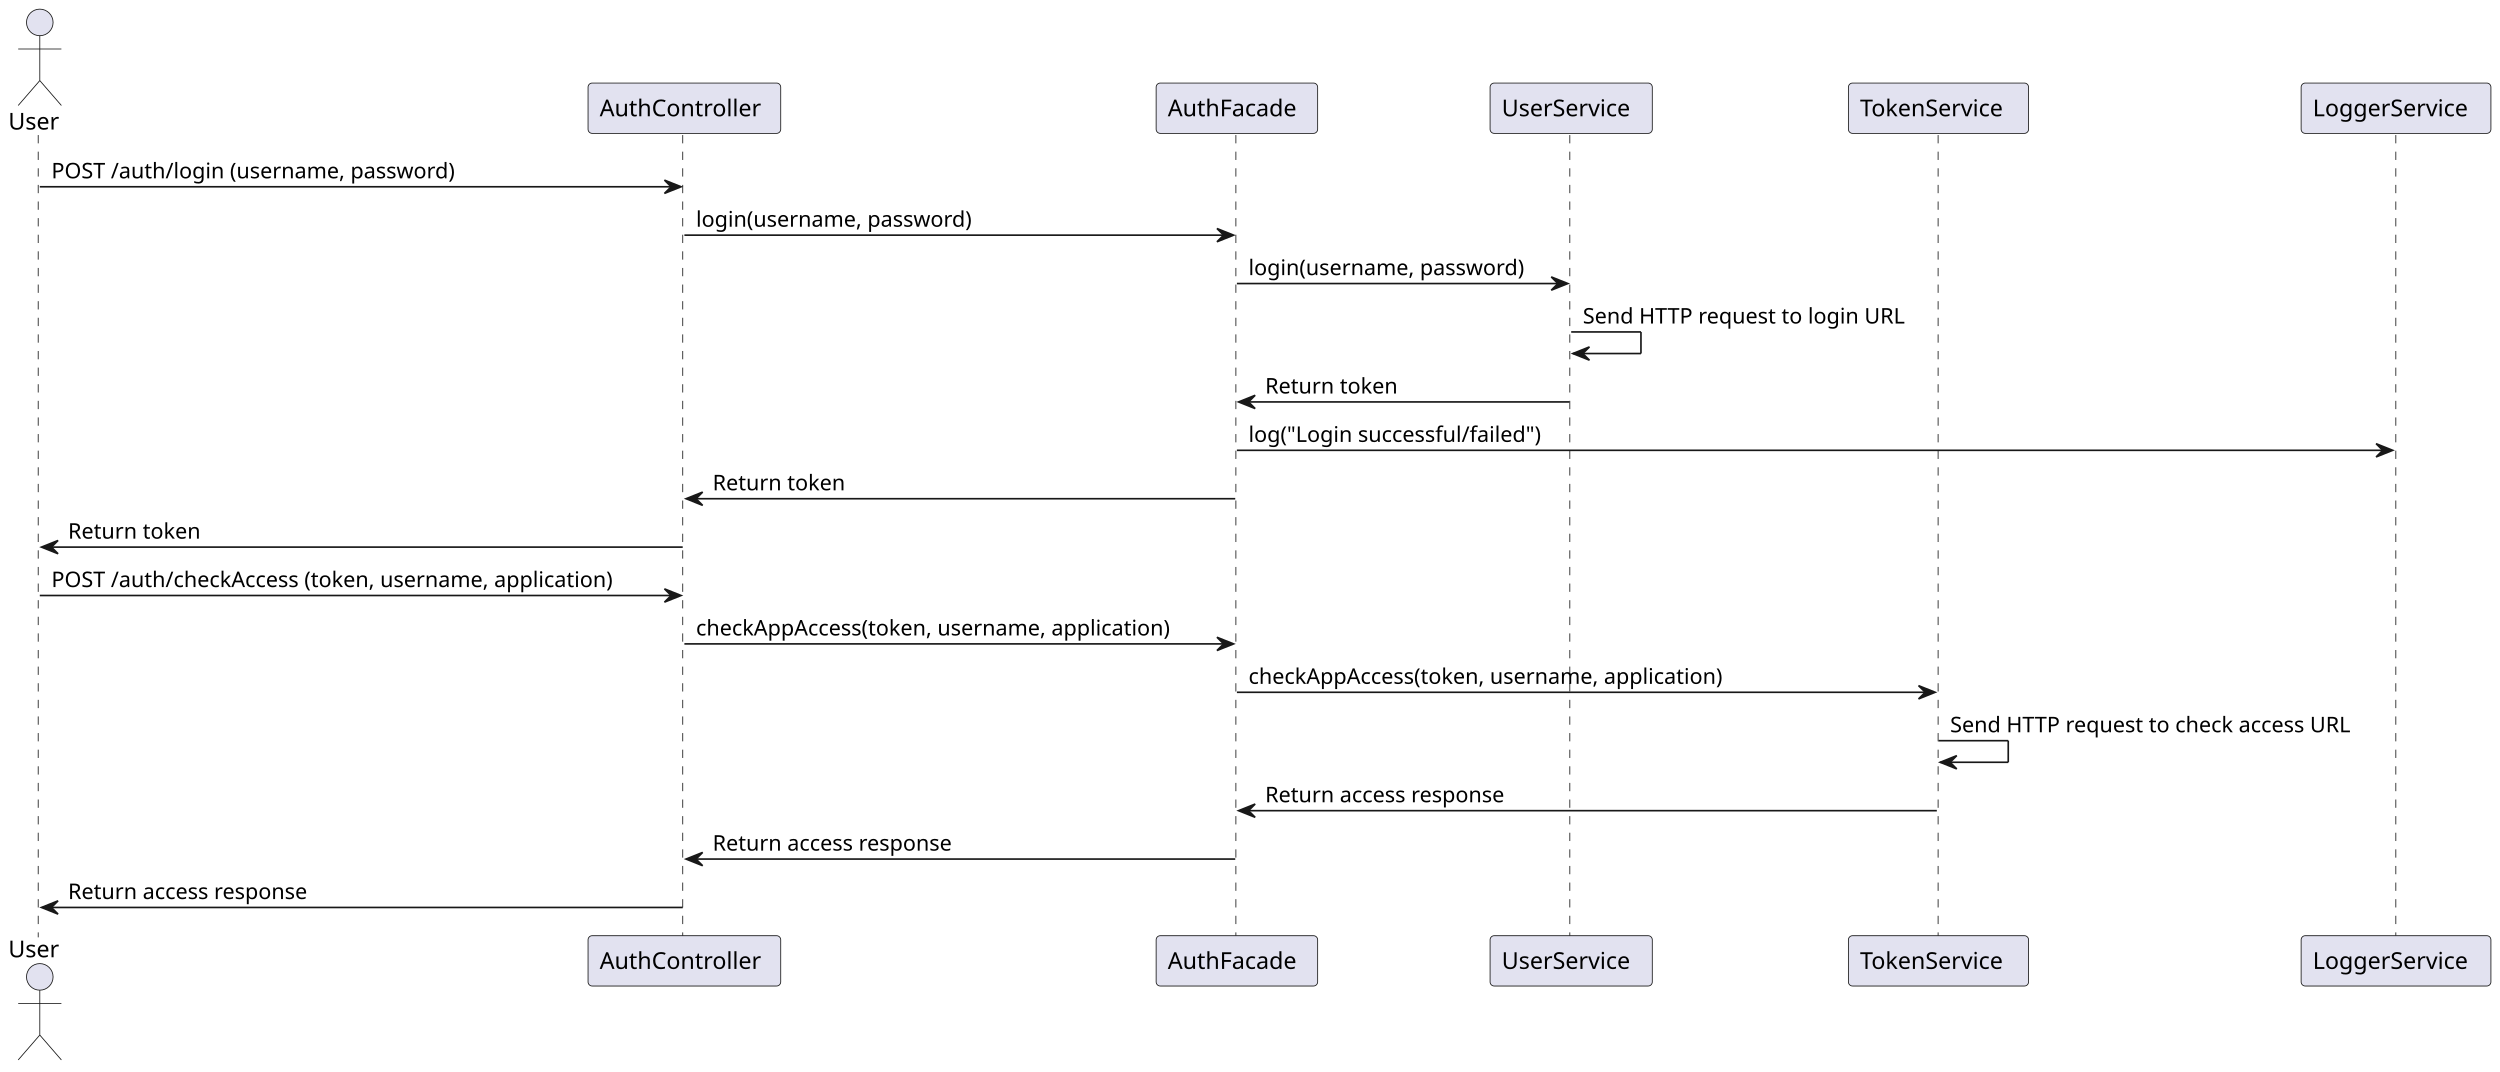
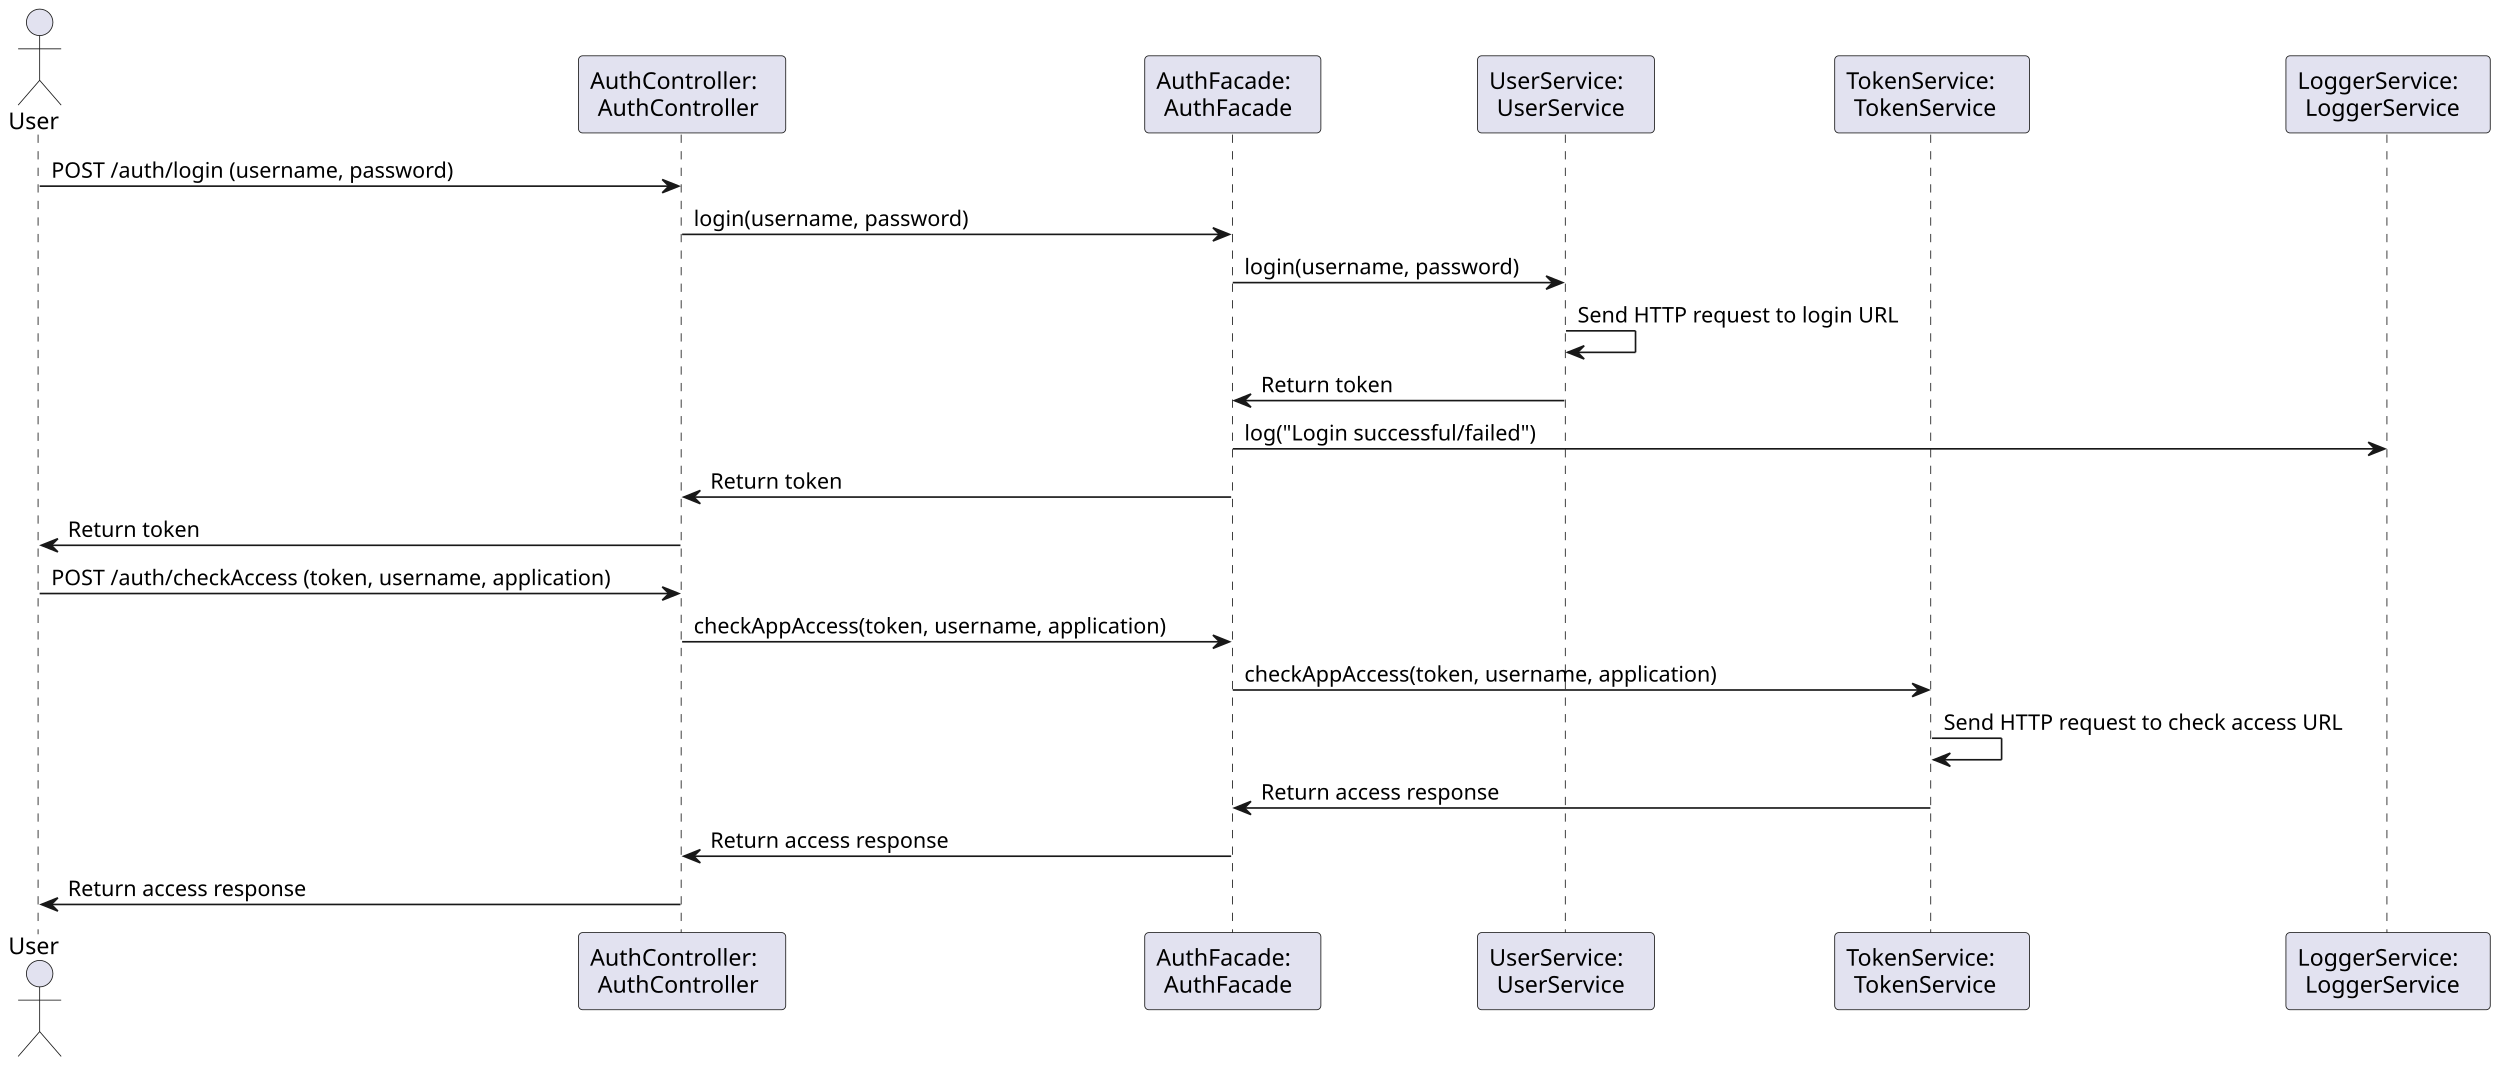
- <svg xmlns="http://www.w3.org/2000/svg" contentStyleType="text/css" data-diagram-type="SEQUENCE" height="645px" preserveAspectRatio="none" style="width:1505px;height:645px;background:#FFFFFF;" version="1.1" viewBox="0 0 1505 645" width="1505px" zoomAndPan="magnify">
+ <svg xmlns="http://www.w3.org/2000/svg" contentStyleType="text/css" data-diagram-type="SEQUENCE" height="645px" preserveAspectRatio="none" style="width:1510px;height:645px;background:#FFFFFF;" version="1.1" viewBox="0 0 1510 645" width="1510px" zoomAndPan="magnify">
  <defs />
  <g>
    <g>
      <rect fill="#000000" fill-opacity="0" height="482.992" width="8" x="19.955" y="81.297" />
      <line style="stroke:#181818;stroke-width:0.5;stroke-dasharray:5.0,5.0;" x1="23" x2="23" y1="81.297" y2="564.289" />
    </g>
    <g>
      <rect fill="#000000" fill-opacity="0" height="482.992" width="8" x="408" y="81.297" />
-       <line style="stroke:#181818;stroke-width:0.5;stroke-dasharray:5.0,5.0;" x1="411.007" x2="411.007" y1="81.297" y2="564.289" />
+       <line style="stroke:#181818;stroke-width:0.5;stroke-dasharray:5.0,5.0;" x1="411.423" x2="411.423" y1="81.297" y2="564.289" />
    </g>
    <g>
      <rect fill="#000000" fill-opacity="0" height="482.992" width="8" x="740.61" y="81.297" />
-       <line style="stroke:#181818;stroke-width:0.5;stroke-dasharray:5.0,5.0;" x1="744" x2="744" y1="81.297" y2="564.289" />
+       <line style="stroke:#181818;stroke-width:0.5;stroke-dasharray:5.0,5.0;" x1="744.416" x2="744.416" y1="81.297" y2="564.289" />
    </g>
    <g>
      <rect fill="#000000" fill-opacity="0" height="482.992" width="8" x="941.856" y="81.297" />
-       <line style="stroke:#181818;stroke-width:0.5;stroke-dasharray:5.0,5.0;" x1="945.03" x2="945.03" y1="81.297" y2="564.289" />
+       <line style="stroke:#181818;stroke-width:0.5;stroke-dasharray:5.0,5.0;" x1="945.446" x2="945.446" y1="81.297" y2="564.289" />
    </g>
    <g>
      <rect fill="#000000" fill-opacity="0" height="482.992" width="8" x="1162.967" y="81.297" />
-       <line style="stroke:#181818;stroke-width:0.5;stroke-dasharray:5.0,5.0;" x1="1166.741" x2="1166.741" y1="81.297" y2="564.289" />
+       <line style="stroke:#181818;stroke-width:0.5;stroke-dasharray:5.0,5.0;" x1="1166.157" x2="1166.157" y1="81.297" y2="564.289" />
    </g>
    <g>
      <rect fill="#000000" fill-opacity="0" height="482.992" width="8" x="1438.408" y="81.297" />
-       <line style="stroke:#181818;stroke-width:0.5;stroke-dasharray:5.0,5.0;" x1="1442.283" x2="1442.283" y1="81.297" y2="564.289" />
+       <line style="stroke:#181818;stroke-width:0.5;stroke-dasharray:5.0,5.0;" x1="1441.7" x2="1441.7" y1="81.297" y2="564.289" />
    </g>
    <g class="participant participant-head" data-participant="User">
      <text fill="#000000" font-family="sans-serif" font-size="14" lengthAdjust="spacing" textLength="31.91" x="5" y="77.995">User</text>
      <ellipse cx="23.955" cy="13.5" fill="#E2E2F0" rx="8" ry="8" style="stroke:#181818;stroke-width:0.5;" />
      <path d="M23.955,21.5 L23.955,48.5 M10.955,29.5 L36.955,29.5 M23.955,48.5 L10.955,63.5 M23.955,48.5 L36.955,63.5" fill="none" style="stroke:#181818;stroke-width:0.5;" />
    </g>
    <g class="participant participant-tail" data-participant="User">
      <text fill="#000000" font-family="sans-serif" font-size="14" lengthAdjust="spacing" textLength="31.91" x="5" y="576.284">User</text>
      <ellipse cx="23.955" cy="588.086" fill="#E2E2F0" rx="8" ry="8" style="stroke:#181818;stroke-width:0.5;" />
      <path d="M23.955,596.086 L23.955,623.086 M10.955,604.086 L36.955,604.086 M23.955,623.086 L10.955,638.086 M23.955,623.086 L36.955,638.086" fill="none" style="stroke:#181818;stroke-width:0.5;" />
    </g>
    <g class="participant participant-head" data-participant="AC">
-       <rect fill="#E2E2F0" height="30.297" rx="2.5" ry="2.5" style="stroke:#181818;stroke-width:0.5;" width="115.985" x="354.007" y="50" />
+       <rect fill="#E2E2F0" height="46.594" rx="2.5" ry="2.5" style="stroke:#181818;stroke-width:0.5;" width="125.152" x="349.423" y="33.703" />
+       <text fill="#000000" font-family="sans-serif" font-size="14" lengthAdjust="spacing" textLength="106.702" x="356.423" y="53.698">AuthController:</text>
      <text fill="#000000" font-family="sans-serif" font-size="14" lengthAdjust="spacing" textLength="101.985" x="361.007" y="69.995">AuthController</text>
    </g>
    <g class="participant participant-tail" data-participant="AC">
-       <rect fill="#E2E2F0" height="30.297" rx="2.5" ry="2.5" style="stroke:#181818;stroke-width:0.5;" width="115.985" x="354.007" y="563.289" />
-       <text fill="#000000" font-family="sans-serif" font-size="14" lengthAdjust="spacing" textLength="101.985" x="361.007" y="583.284">AuthController</text>
+       <rect fill="#E2E2F0" height="46.594" rx="2.5" ry="2.5" style="stroke:#181818;stroke-width:0.5;" width="125.152" x="349.423" y="563.289" />
+       <text fill="#000000" font-family="sans-serif" font-size="14" lengthAdjust="spacing" textLength="106.702" x="356.423" y="583.284">AuthController:</text>
+       <text fill="#000000" font-family="sans-serif" font-size="14" lengthAdjust="spacing" textLength="101.985" x="361.007" y="599.581">AuthController</text>
    </g>
    <g class="participant participant-head" data-participant="AF">
-       <rect fill="#E2E2F0" height="30.297" rx="2.5" ry="2.5" style="stroke:#181818;stroke-width:0.5;" width="97.221" x="696" y="50" />
+       <rect fill="#E2E2F0" height="46.594" rx="2.5" ry="2.5" style="stroke:#181818;stroke-width:0.5;" width="106.388" x="691.416" y="33.703" />
+       <text fill="#000000" font-family="sans-serif" font-size="14" lengthAdjust="spacing" textLength="87.938" x="698.416" y="53.698">AuthFacade:</text>
      <text fill="#000000" font-family="sans-serif" font-size="14" lengthAdjust="spacing" textLength="83.221" x="703" y="69.995">AuthFacade</text>
    </g>
    <g class="participant participant-tail" data-participant="AF">
-       <rect fill="#E2E2F0" height="30.297" rx="2.5" ry="2.5" style="stroke:#181818;stroke-width:0.5;" width="97.221" x="696" y="563.289" />
-       <text fill="#000000" font-family="sans-serif" font-size="14" lengthAdjust="spacing" textLength="83.221" x="703" y="583.284">AuthFacade</text>
+       <rect fill="#E2E2F0" height="46.594" rx="2.5" ry="2.5" style="stroke:#181818;stroke-width:0.5;" width="106.388" x="691.416" y="563.289" />
+       <text fill="#000000" font-family="sans-serif" font-size="14" lengthAdjust="spacing" textLength="87.938" x="698.416" y="583.284">AuthFacade:</text>
+       <text fill="#000000" font-family="sans-serif" font-size="14" lengthAdjust="spacing" textLength="83.221" x="703" y="599.581">AuthFacade</text>
    </g>
    <g class="participant participant-head" data-participant="US">
-       <rect fill="#E2E2F0" height="30.297" rx="2.5" ry="2.5" style="stroke:#181818;stroke-width:0.5;" width="97.651" x="897.03" y="50" />
+       <rect fill="#E2E2F0" height="46.594" rx="2.5" ry="2.5" style="stroke:#181818;stroke-width:0.5;" width="106.818" x="892.446" y="33.703" />
+       <text fill="#000000" font-family="sans-serif" font-size="14" lengthAdjust="spacing" textLength="88.368" x="899.446" y="53.698">UserService:</text>
      <text fill="#000000" font-family="sans-serif" font-size="14" lengthAdjust="spacing" textLength="83.651" x="904.03" y="69.995">UserService</text>
    </g>
    <g class="participant participant-tail" data-participant="US">
-       <rect fill="#E2E2F0" height="30.297" rx="2.5" ry="2.5" style="stroke:#181818;stroke-width:0.5;" width="97.651" x="897.03" y="563.289" />
-       <text fill="#000000" font-family="sans-serif" font-size="14" lengthAdjust="spacing" textLength="83.651" x="904.03" y="583.284">UserService</text>
+       <rect fill="#E2E2F0" height="46.594" rx="2.5" ry="2.5" style="stroke:#181818;stroke-width:0.5;" width="106.818" x="892.446" y="563.289" />
+       <text fill="#000000" font-family="sans-serif" font-size="14" lengthAdjust="spacing" textLength="88.368" x="899.446" y="583.284">UserService:</text>
+       <text fill="#000000" font-family="sans-serif" font-size="14" lengthAdjust="spacing" textLength="83.651" x="904.03" y="599.581">UserService</text>
    </g>
    <g class="participant participant-head" data-participant="TS">
-       <rect fill="#E2E2F0" height="30.297" rx="2.5" ry="2.5" style="stroke:#181818;stroke-width:0.5;" width="108.452" x="1112.741" y="50" />
+       <rect fill="#E2E2F0" height="46.594" rx="2.5" ry="2.5" style="stroke:#181818;stroke-width:0.5;" width="117.619" x="1108.157" y="33.703" />
+       <text fill="#000000" font-family="sans-serif" font-size="14" lengthAdjust="spacing" textLength="99.169" x="1115.157" y="53.698">TokenService:</text>
      <text fill="#000000" font-family="sans-serif" font-size="14" lengthAdjust="spacing" textLength="94.452" x="1119.741" y="69.995">TokenService</text>
    </g>
    <g class="participant participant-tail" data-participant="TS">
-       <rect fill="#E2E2F0" height="30.297" rx="2.5" ry="2.5" style="stroke:#181818;stroke-width:0.5;" width="108.452" x="1112.741" y="563.289" />
-       <text fill="#000000" font-family="sans-serif" font-size="14" lengthAdjust="spacing" textLength="94.452" x="1119.741" y="583.284">TokenService</text>
+       <rect fill="#E2E2F0" height="46.594" rx="2.5" ry="2.5" style="stroke:#181818;stroke-width:0.5;" width="117.619" x="1108.157" y="563.289" />
+       <text fill="#000000" font-family="sans-serif" font-size="14" lengthAdjust="spacing" textLength="99.169" x="1115.157" y="583.284">TokenService:</text>
+       <text fill="#000000" font-family="sans-serif" font-size="14" lengthAdjust="spacing" textLength="94.452" x="1119.741" y="599.581">TokenService</text>
    </g>
    <g class="participant participant-head" data-participant="LS">
-       <rect fill="#E2E2F0" height="30.297" rx="2.5" ry="2.5" style="stroke:#181818;stroke-width:0.5;" width="114.249" x="1385.283" y="50" />
+       <rect fill="#E2E2F0" height="46.594" rx="2.5" ry="2.5" style="stroke:#181818;stroke-width:0.5;" width="123.416" x="1380.7" y="33.703" />
+       <text fill="#000000" font-family="sans-serif" font-size="14" lengthAdjust="spacing" textLength="104.966" x="1387.7" y="53.698">LoggerService:</text>
      <text fill="#000000" font-family="sans-serif" font-size="14" lengthAdjust="spacing" textLength="100.249" x="1392.283" y="69.995">LoggerService</text>
    </g>
    <g class="participant participant-tail" data-participant="LS">
-       <rect fill="#E2E2F0" height="30.297" rx="2.5" ry="2.5" style="stroke:#181818;stroke-width:0.5;" width="114.249" x="1385.283" y="563.289" />
-       <text fill="#000000" font-family="sans-serif" font-size="14" lengthAdjust="spacing" textLength="100.249" x="1392.283" y="583.284">LoggerService</text>
+       <rect fill="#E2E2F0" height="46.594" rx="2.5" ry="2.5" style="stroke:#181818;stroke-width:0.5;" width="123.416" x="1380.7" y="563.289" />
+       <text fill="#000000" font-family="sans-serif" font-size="14" lengthAdjust="spacing" textLength="104.966" x="1387.7" y="583.284">LoggerService:</text>
+       <text fill="#000000" font-family="sans-serif" font-size="14" lengthAdjust="spacing" textLength="100.249" x="1392.283" y="599.581">LoggerService</text>
    </g>
    <g class="message" data-participant-1="User" data-participant-2="AC">
      <polygon fill="#181818" points="400,108.43,410,112.43,400,116.43,404,112.43" style="stroke:#181818;stroke-width:1;" />
      <line style="stroke:#181818;stroke-width:1;" x1="23.955" x2="406" y1="112.43" y2="112.43" />
      <text fill="#000000" font-family="sans-serif" font-size="13" lengthAdjust="spacing" textLength="258.077" x="30.955" y="107.364">POST /auth/login (username, password)</text>
    </g>
    <g class="message" data-participant-1="AC" data-participant-2="AF">
      <polygon fill="#181818" points="732.61,137.562,742.61,141.562,732.61,145.562,736.61,141.562" style="stroke:#181818;stroke-width:1;" />
      <line style="stroke:#181818;stroke-width:1;" x1="412" x2="738.61" y1="141.562" y2="141.562" />
      <text fill="#000000" font-family="sans-serif" font-size="13" lengthAdjust="spacing" textLength="177.246" x="419" y="136.497">login(username, password)</text>
    </g>
    <g class="message" data-participant-1="AF" data-participant-2="US">
      <polygon fill="#181818" points="933.856,166.695,943.856,170.695,933.856,174.695,937.856,170.695" style="stroke:#181818;stroke-width:1;" />
      <line style="stroke:#181818;stroke-width:1;" x1="744.61" x2="939.856" y1="170.695" y2="170.695" />
      <text fill="#000000" font-family="sans-serif" font-size="13" lengthAdjust="spacing" textLength="177.246" x="751.61" y="165.629">login(username, password)</text>
    </g>
    <g class="message" data-participant-1="US" data-participant-2="US">
      <line style="stroke:#181818;stroke-width:1;" x1="945.856" x2="987.856" y1="199.828" y2="199.828" />
      <line style="stroke:#181818;stroke-width:1;" x1="987.856" x2="987.856" y1="199.828" y2="212.828" />
      <line style="stroke:#181818;stroke-width:1;" x1="946.856" x2="987.856" y1="212.828" y2="212.828" />
      <polygon fill="#181818" points="956.856,208.828,946.856,212.828,956.856,216.828,952.856,212.828" style="stroke:#181818;stroke-width:1;" />
      <text fill="#000000" font-family="sans-serif" font-size="13" lengthAdjust="spacing" textLength="207.111" x="952.856" y="194.762">Send HTTP request to login URL</text>
    </g>
    <g class="message" data-participant-1="US" data-participant-2="AF">
      <polygon fill="#181818" points="755.61,237.961,745.61,241.961,755.61,245.961,751.61,241.961" style="stroke:#181818;stroke-width:1;" />
      <line style="stroke:#181818;stroke-width:1;" x1="749.61" x2="944.856" y1="241.961" y2="241.961" />
      <text fill="#000000" font-family="sans-serif" font-size="13" lengthAdjust="spacing" textLength="84.9" x="761.61" y="236.895">Return token</text>
    </g>
    <g class="message" data-participant-1="AF" data-participant-2="LS">
      <polygon fill="#181818" points="1430.408,267.094,1440.408,271.094,1430.408,275.094,1434.408,271.094" style="stroke:#181818;stroke-width:1;" />
      <line style="stroke:#181818;stroke-width:1;" x1="744.61" x2="1436.408" y1="271.094" y2="271.094" />
      <text fill="#000000" font-family="sans-serif" font-size="13" lengthAdjust="spacing" textLength="189.027" x="751.61" y="266.028">log("Login successful/failed")</text>
    </g>
    <g class="message" data-participant-1="AF" data-participant-2="AC">
      <polygon fill="#181818" points="423,296.227,413,300.227,423,304.227,419,300.227" style="stroke:#181818;stroke-width:1;" />
      <line style="stroke:#181818;stroke-width:1;" x1="417" x2="743.61" y1="300.227" y2="300.227" />
      <text fill="#000000" font-family="sans-serif" font-size="13" lengthAdjust="spacing" textLength="84.9" x="429" y="295.161">Return token</text>
    </g>
    <g class="message" data-participant-1="AC" data-participant-2="User">
      <polygon fill="#181818" points="34.955,325.359,24.955,329.359,34.955,333.359,30.955,329.359" style="stroke:#181818;stroke-width:1;" />
      <line style="stroke:#181818;stroke-width:1;" x1="28.955" x2="411" y1="329.359" y2="329.359" />
      <text fill="#000000" font-family="sans-serif" font-size="13" lengthAdjust="spacing" textLength="84.9" x="40.955" y="324.293">Return token</text>
    </g>
    <g class="message" data-participant-1="User" data-participant-2="AC">
      <polygon fill="#181818" points="400,354.492,410,358.492,400,362.492,404,358.492" style="stroke:#181818;stroke-width:1;" />
      <line style="stroke:#181818;stroke-width:1;" x1="23.955" x2="406" y1="358.492" y2="358.492" />
      <text fill="#000000" font-family="sans-serif" font-size="13" lengthAdjust="spacing" textLength="364.044" x="30.955" y="353.426">POST /auth/checkAccess (token, username, application)</text>
    </g>
    <g class="message" data-participant-1="AC" data-participant-2="AF">
      <polygon fill="#181818" points="732.61,383.625,742.61,387.625,732.61,391.625,736.61,387.625" style="stroke:#181818;stroke-width:1;" />
      <line style="stroke:#181818;stroke-width:1;" x1="412" x2="738.61" y1="387.625" y2="387.625" />
      <text fill="#000000" font-family="sans-serif" font-size="13" lengthAdjust="spacing" textLength="308.61" x="419" y="382.559">checkAppAccess(token, username, application)</text>
    </g>
    <g class="message" data-participant-1="AF" data-participant-2="TS">
      <polygon fill="#181818" points="1154.967,412.758,1164.967,416.758,1154.967,420.758,1158.967,416.758" style="stroke:#181818;stroke-width:1;" />
      <line style="stroke:#181818;stroke-width:1;" x1="744.61" x2="1160.967" y1="416.758" y2="416.758" />
      <text fill="#000000" font-family="sans-serif" font-size="13" lengthAdjust="spacing" textLength="308.61" x="751.61" y="411.692">checkAppAccess(token, username, application)</text>
    </g>
    <g class="message" data-participant-1="TS" data-participant-2="TS">
      <line style="stroke:#181818;stroke-width:1;" x1="1166.967" x2="1208.967" y1="445.891" y2="445.891" />
      <line style="stroke:#181818;stroke-width:1;" x1="1208.967" x2="1208.967" y1="445.891" y2="458.891" />
      <line style="stroke:#181818;stroke-width:1;" x1="1167.967" x2="1208.967" y1="458.891" y2="458.891" />
      <polygon fill="#181818" points="1177.967,454.891,1167.967,458.891,1177.967,462.891,1173.967,458.891" style="stroke:#181818;stroke-width:1;" />
      <text fill="#000000" font-family="sans-serif" font-size="13" lengthAdjust="spacing" textLength="261.441" x="1173.967" y="440.825">Send HTTP request to check access URL</text>
    </g>
    <g class="message" data-participant-1="TS" data-participant-2="AF">
      <polygon fill="#181818" points="755.61,484.023,745.61,488.023,755.61,492.023,751.61,488.023" style="stroke:#181818;stroke-width:1;" />
      <line style="stroke:#181818;stroke-width:1;" x1="749.61" x2="1165.967" y1="488.023" y2="488.023" />
      <text fill="#000000" font-family="sans-serif" font-size="13" lengthAdjust="spacing" textLength="155.352" x="761.61" y="482.957">Return access response</text>
    </g>
    <g class="message" data-participant-1="AF" data-participant-2="AC">
      <polygon fill="#181818" points="423,513.156,413,517.156,423,521.156,419,517.156" style="stroke:#181818;stroke-width:1;" />
      <line style="stroke:#181818;stroke-width:1;" x1="417" x2="743.61" y1="517.156" y2="517.156" />
      <text fill="#000000" font-family="sans-serif" font-size="13" lengthAdjust="spacing" textLength="155.352" x="429" y="512.09">Return access response</text>
    </g>
    <g class="message" data-participant-1="AC" data-participant-2="User">
      <polygon fill="#181818" points="34.955,542.289,24.955,546.289,34.955,550.289,30.955,546.289" style="stroke:#181818;stroke-width:1;" />
      <line style="stroke:#181818;stroke-width:1;" x1="28.955" x2="411" y1="546.289" y2="546.289" />
      <text fill="#000000" font-family="sans-serif" font-size="13" lengthAdjust="spacing" textLength="155.352" x="40.955" y="541.223">Return access response</text>
    </g>
  </g>
</svg>
